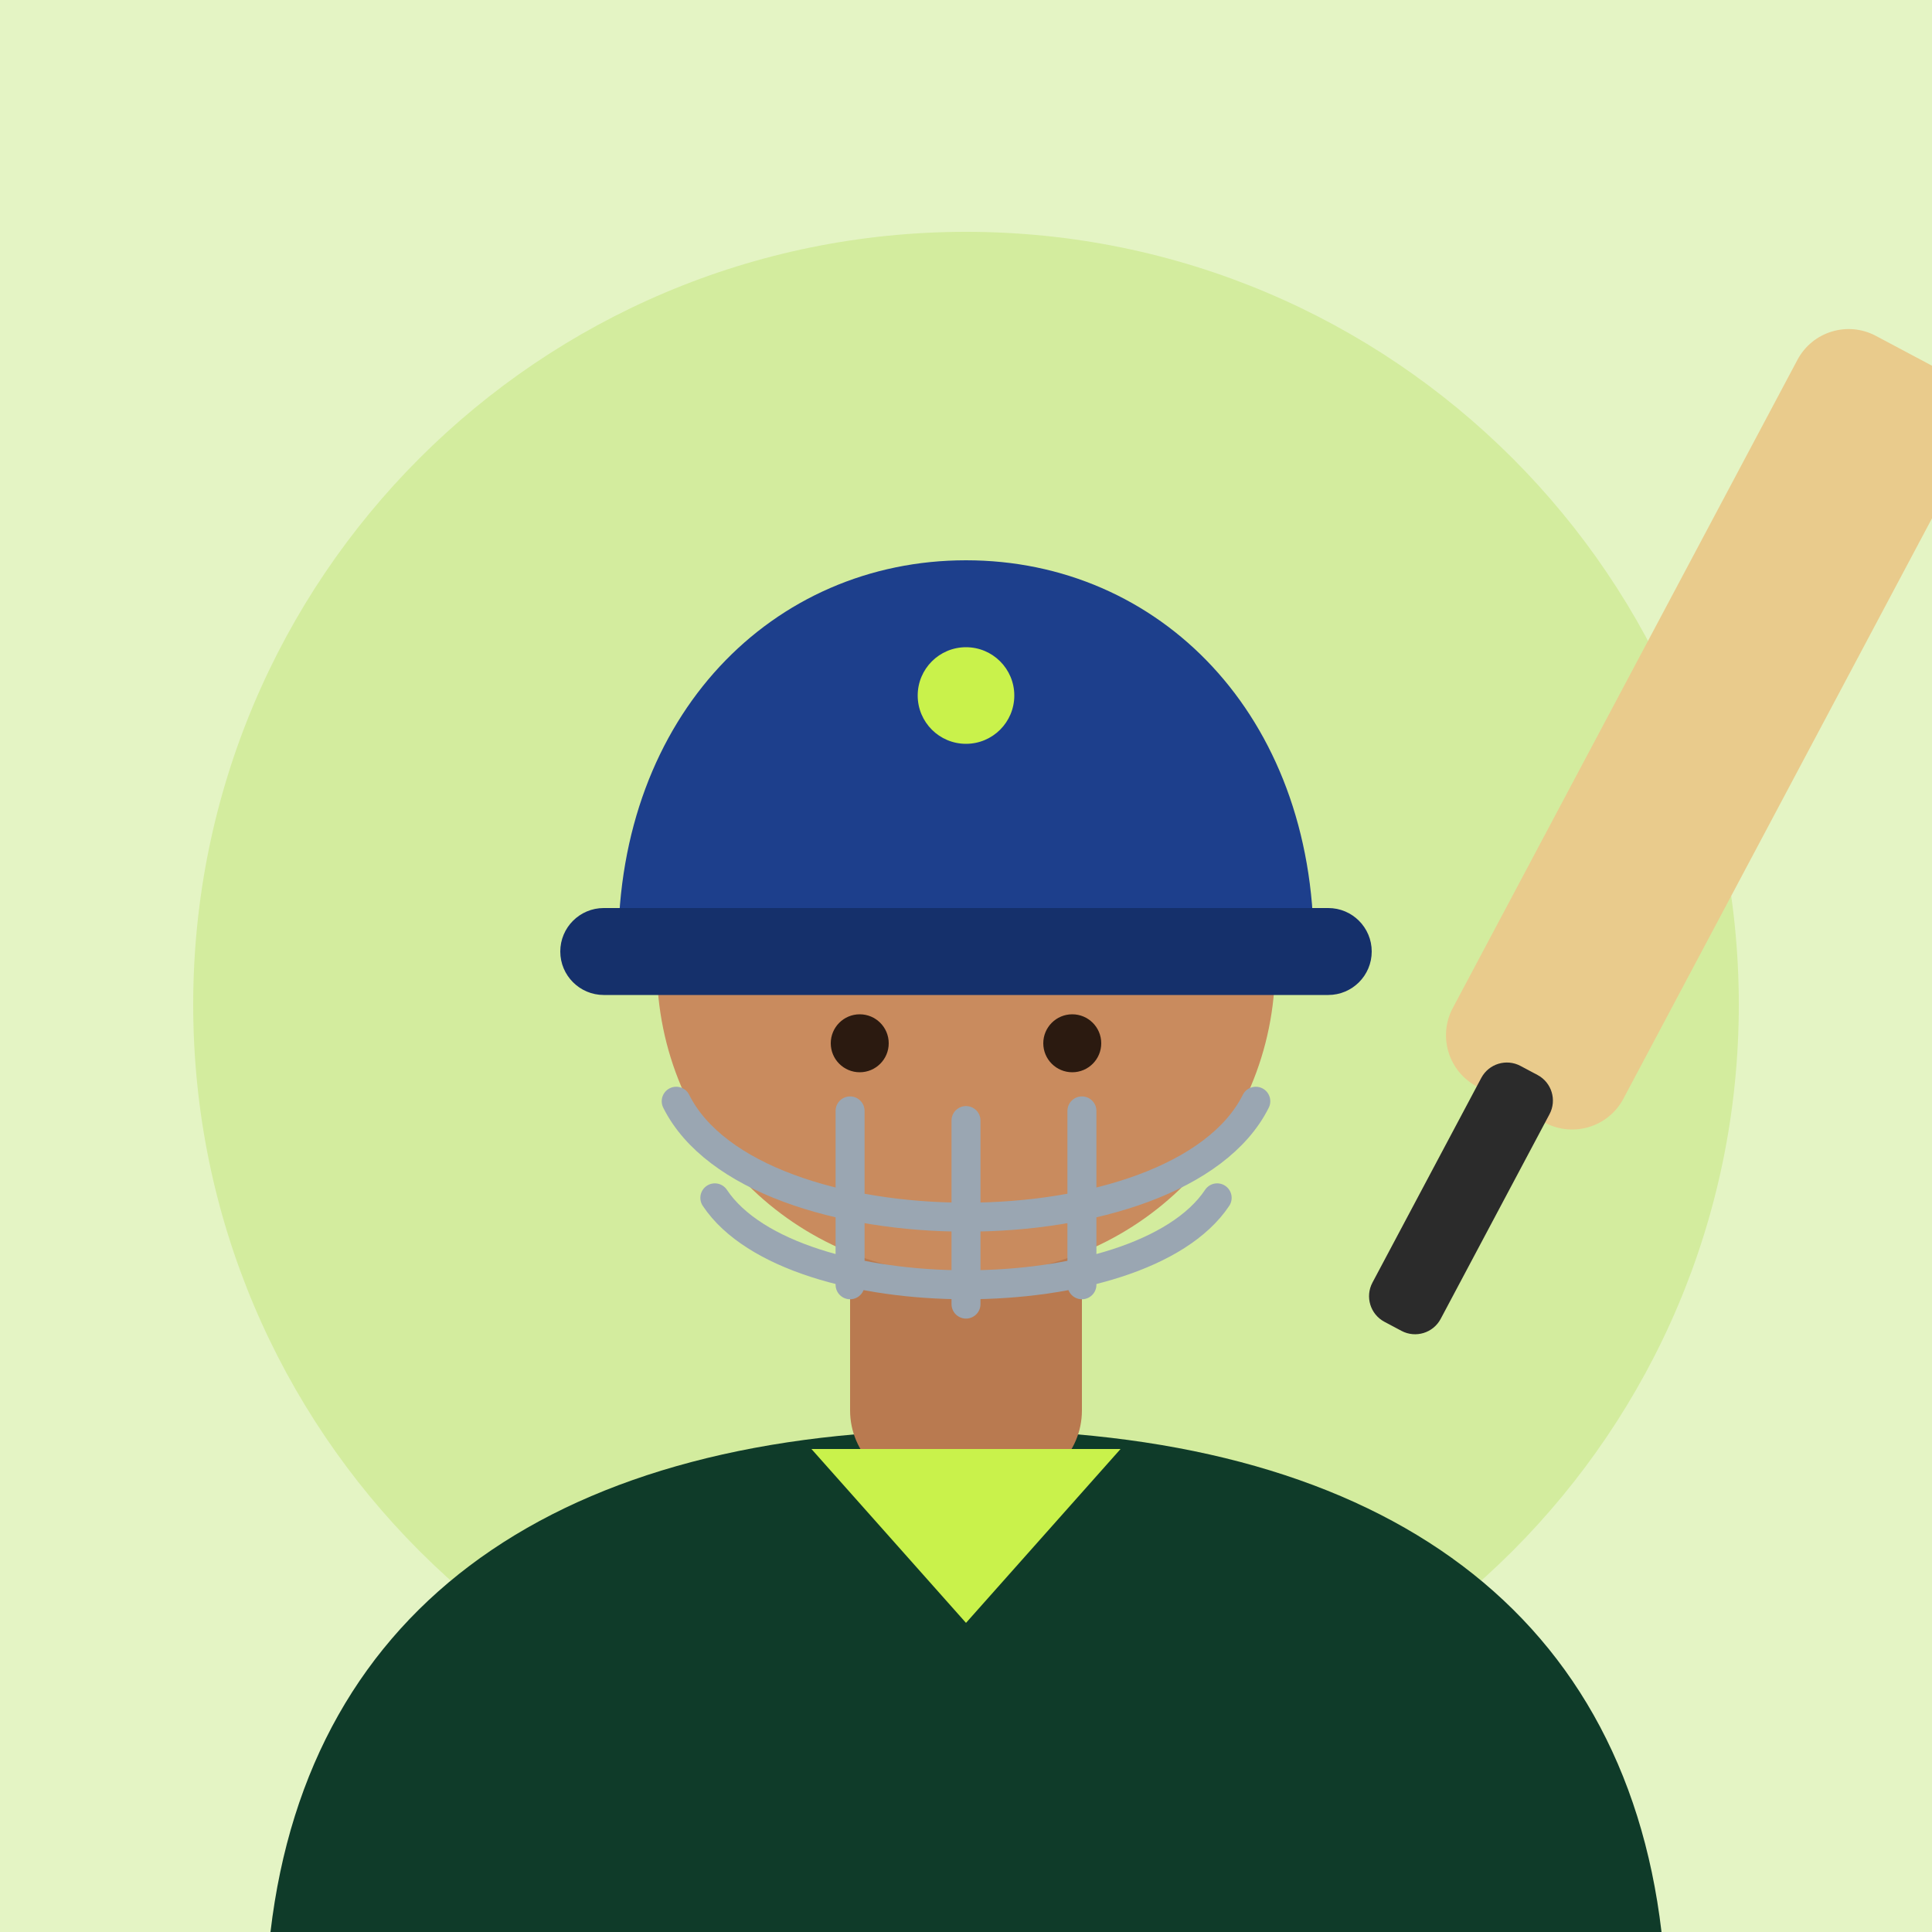
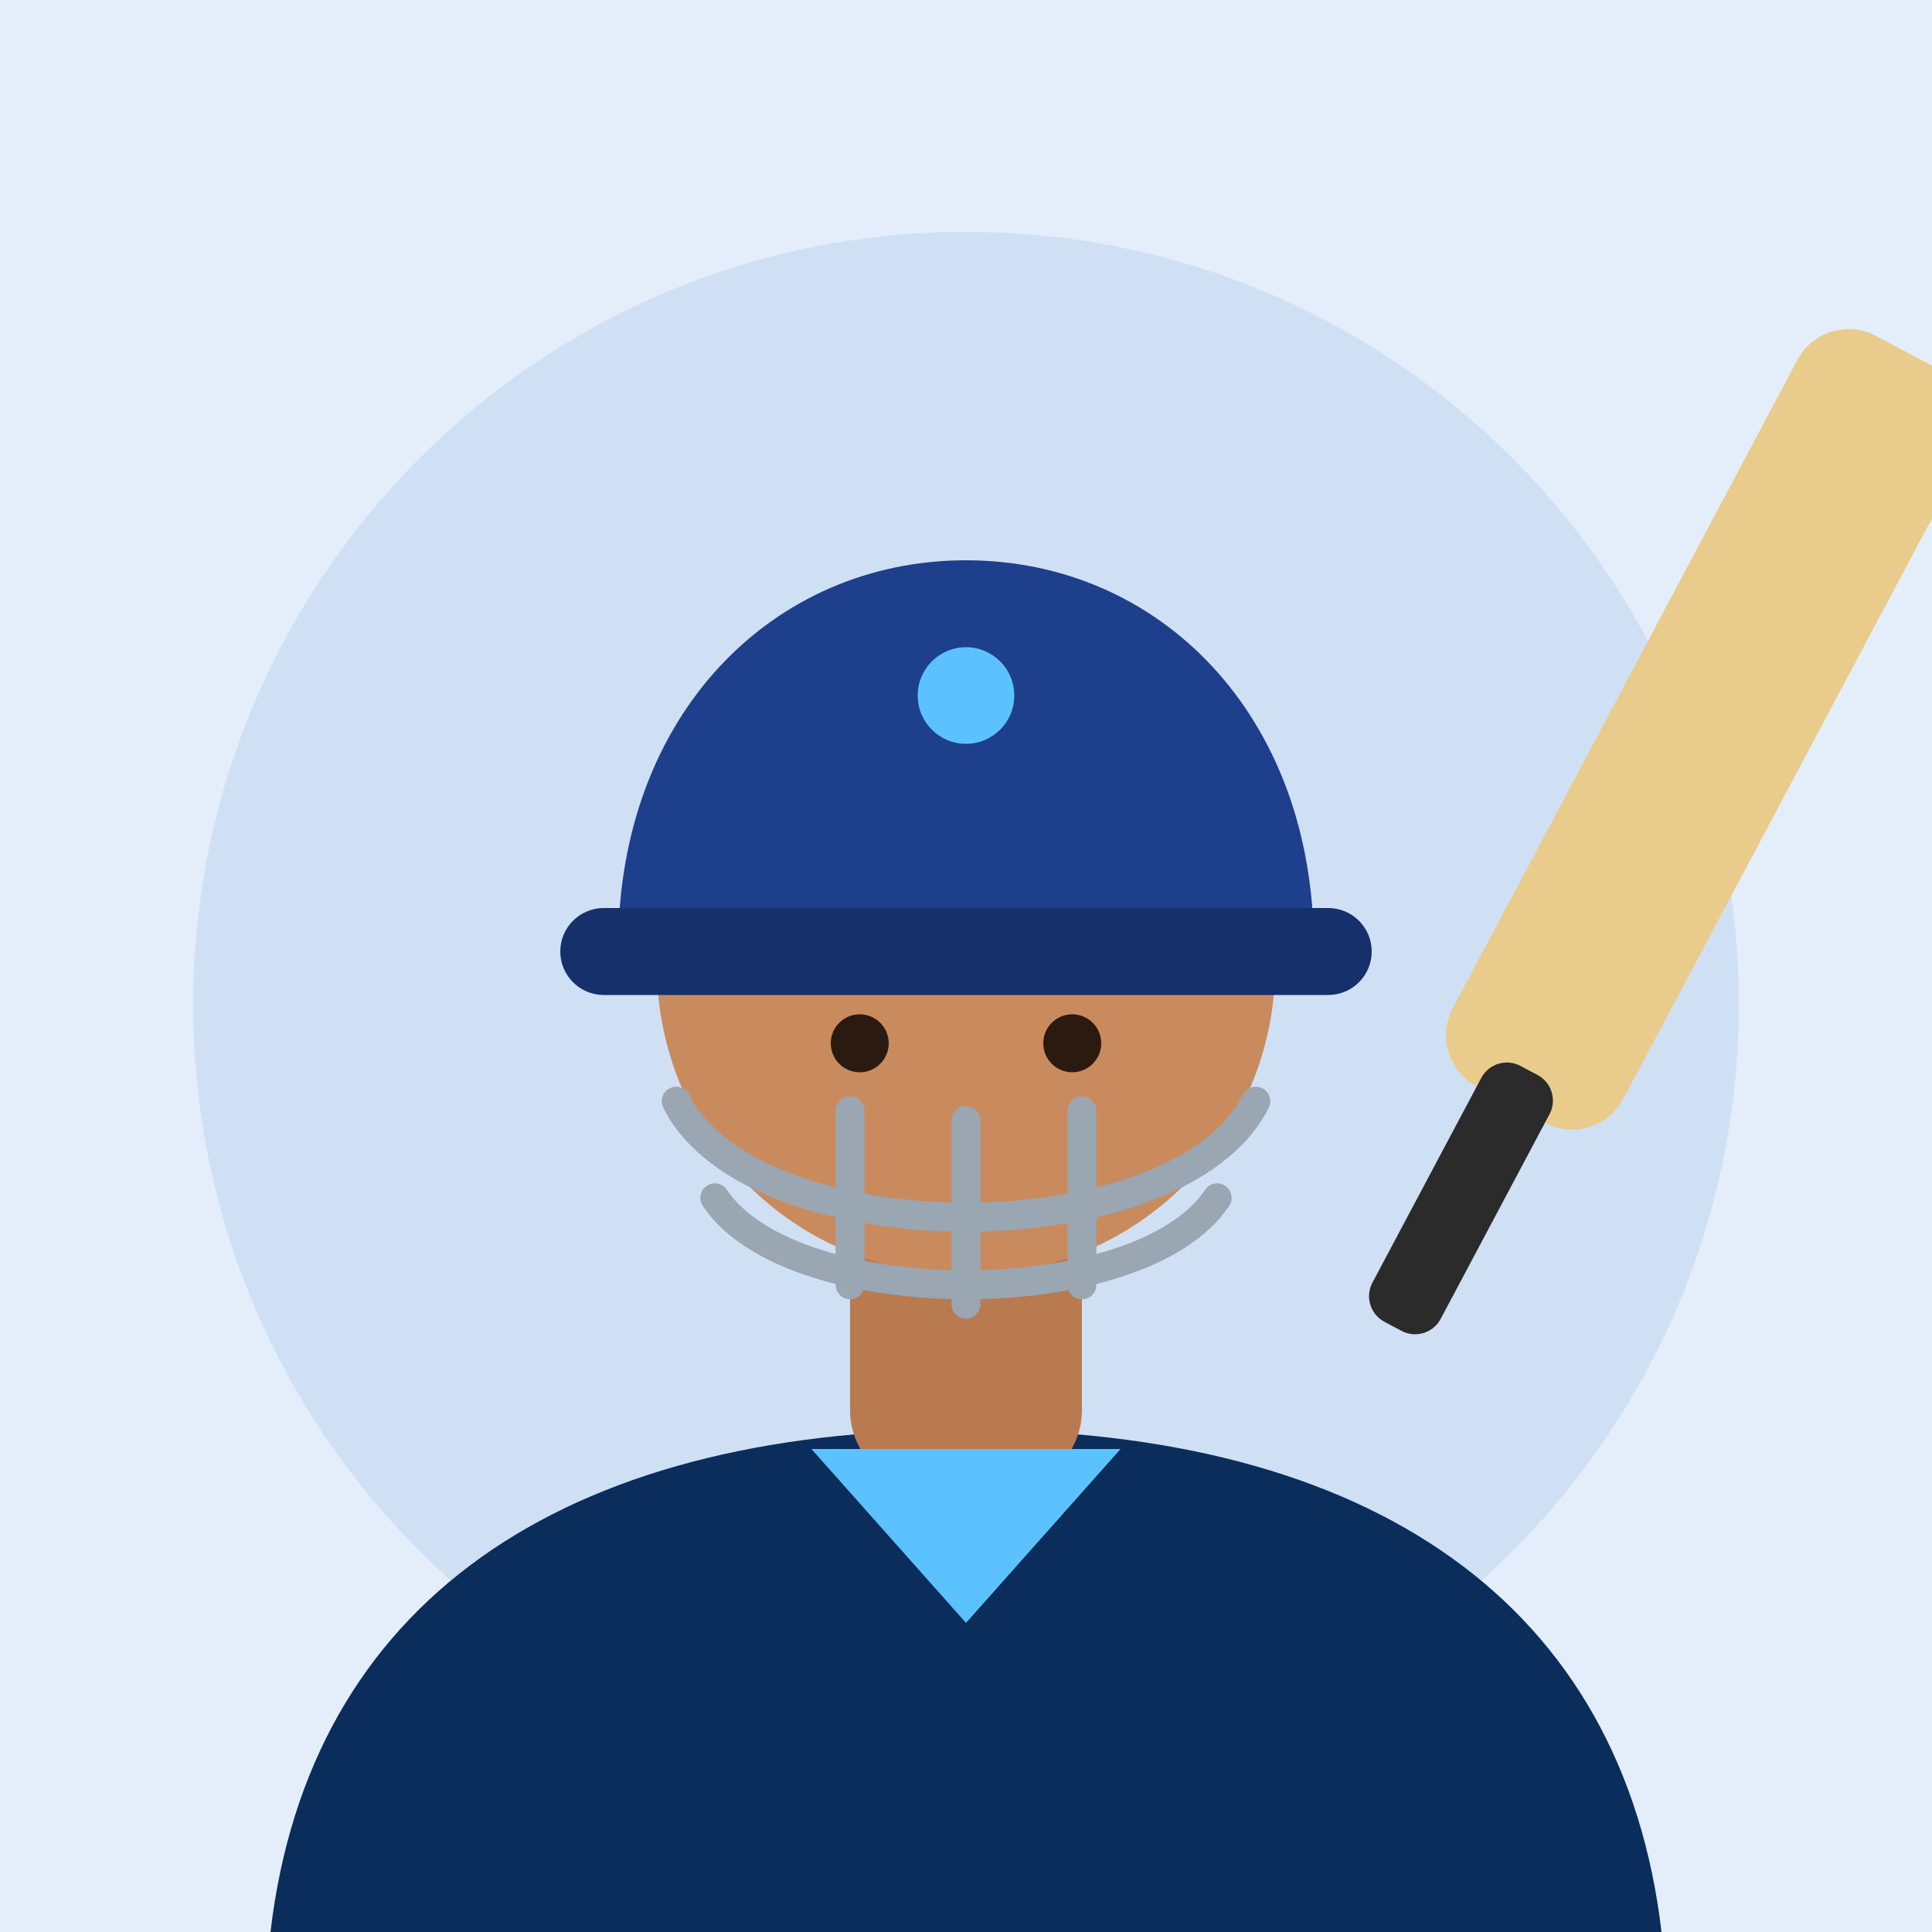
<svg xmlns="http://www.w3.org/2000/svg" viewBox="0 0 200 200">
-   <rect width="200" height="200" fill="#E4F4C4" />
-   <circle cx="100" cy="104" r="80" fill="#D3EC9E" />
+   <rect width="200" height="200" fill="#E3EEFA" />
+   <circle cx="100" cy="104" r="80" fill="#CFE0F5" />
  <g transform="rotate(28 150 120)">
    <rect x="143" y="24" width="20" height="88" rx="6" fill="#E9CB8C" />
    <rect x="149" y="108" width="8" height="30" rx="3" fill="#2B2B2B" />
  </g>
-   <path d="M28 200c4-34 30-52 72-52s68 18 72 52z" fill="#0F3B29" />
+   <path d="M28 200c4-34 30-52 72-52s68 18 72 52z" fill="#0B2D5B" />
  <rect x="88" y="122" width="24" height="32" rx="8" fill="#B97A50" />
-   <path d="M84 150l16 18 16-18z" fill="#C9F24B" />
+   <path d="M84 150l16 18 16-18z" fill="#5CC2FF" />
  <circle cx="100" cy="100" r="32" fill="#C98B5E" />
  <circle cx="89" cy="108" r="3" fill="#2B1A10" />
  <circle cx="111" cy="108" r="3" fill="#2B1A10" />
  <path d="M64 98c0-24 16-40 36-40s36 16 36 40z" fill="#1D3F8C" />
  <rect x="58" y="94" width="84" height="9" rx="4.5" fill="#15306B" />
-   <circle cx="100" cy="72" r="5" fill="#C9F24B" />
+   <circle cx="100" cy="72" r="5" fill="#5CC2FF" />
  <path d="M70 114c8 16 52 16 60 0M74 124c8 12 44 12 52 0" fill="none" stroke="#9AA6B2" stroke-width="3" stroke-linecap="round" />
  <path d="M88 115v18M100 116v19M112 115v18" stroke="#9AA6B2" stroke-width="3" stroke-linecap="round" />
</svg>
